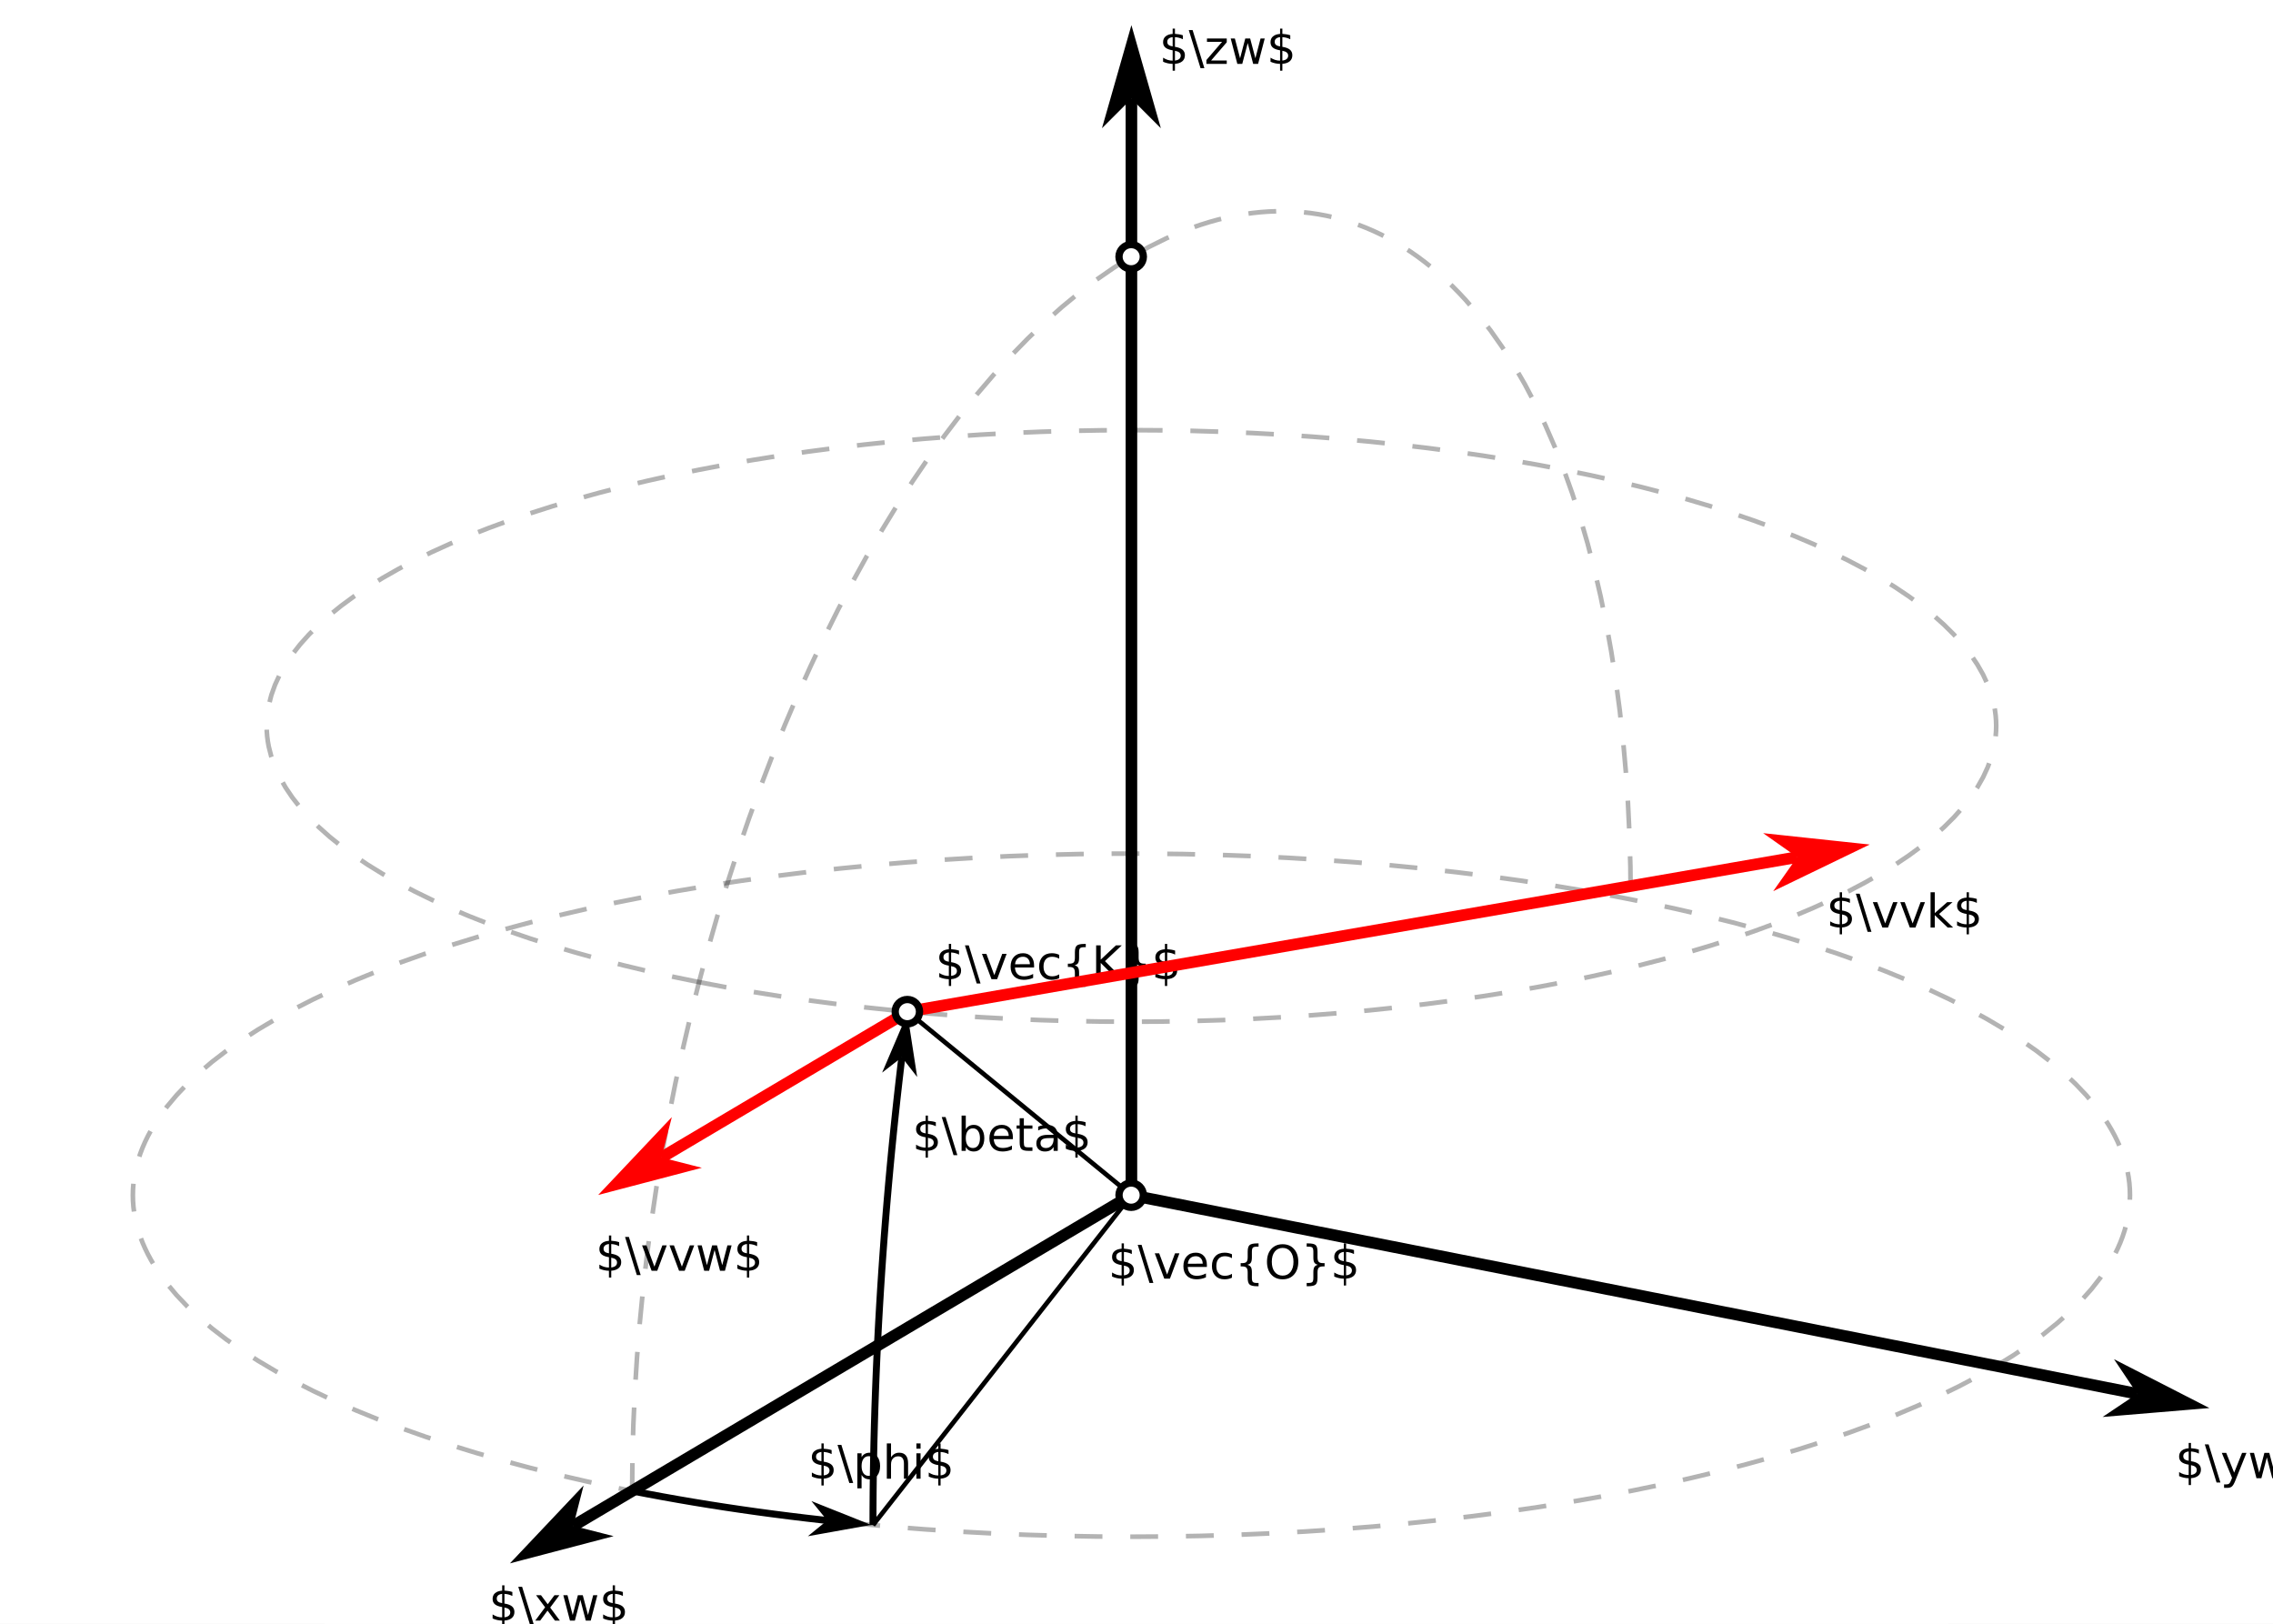
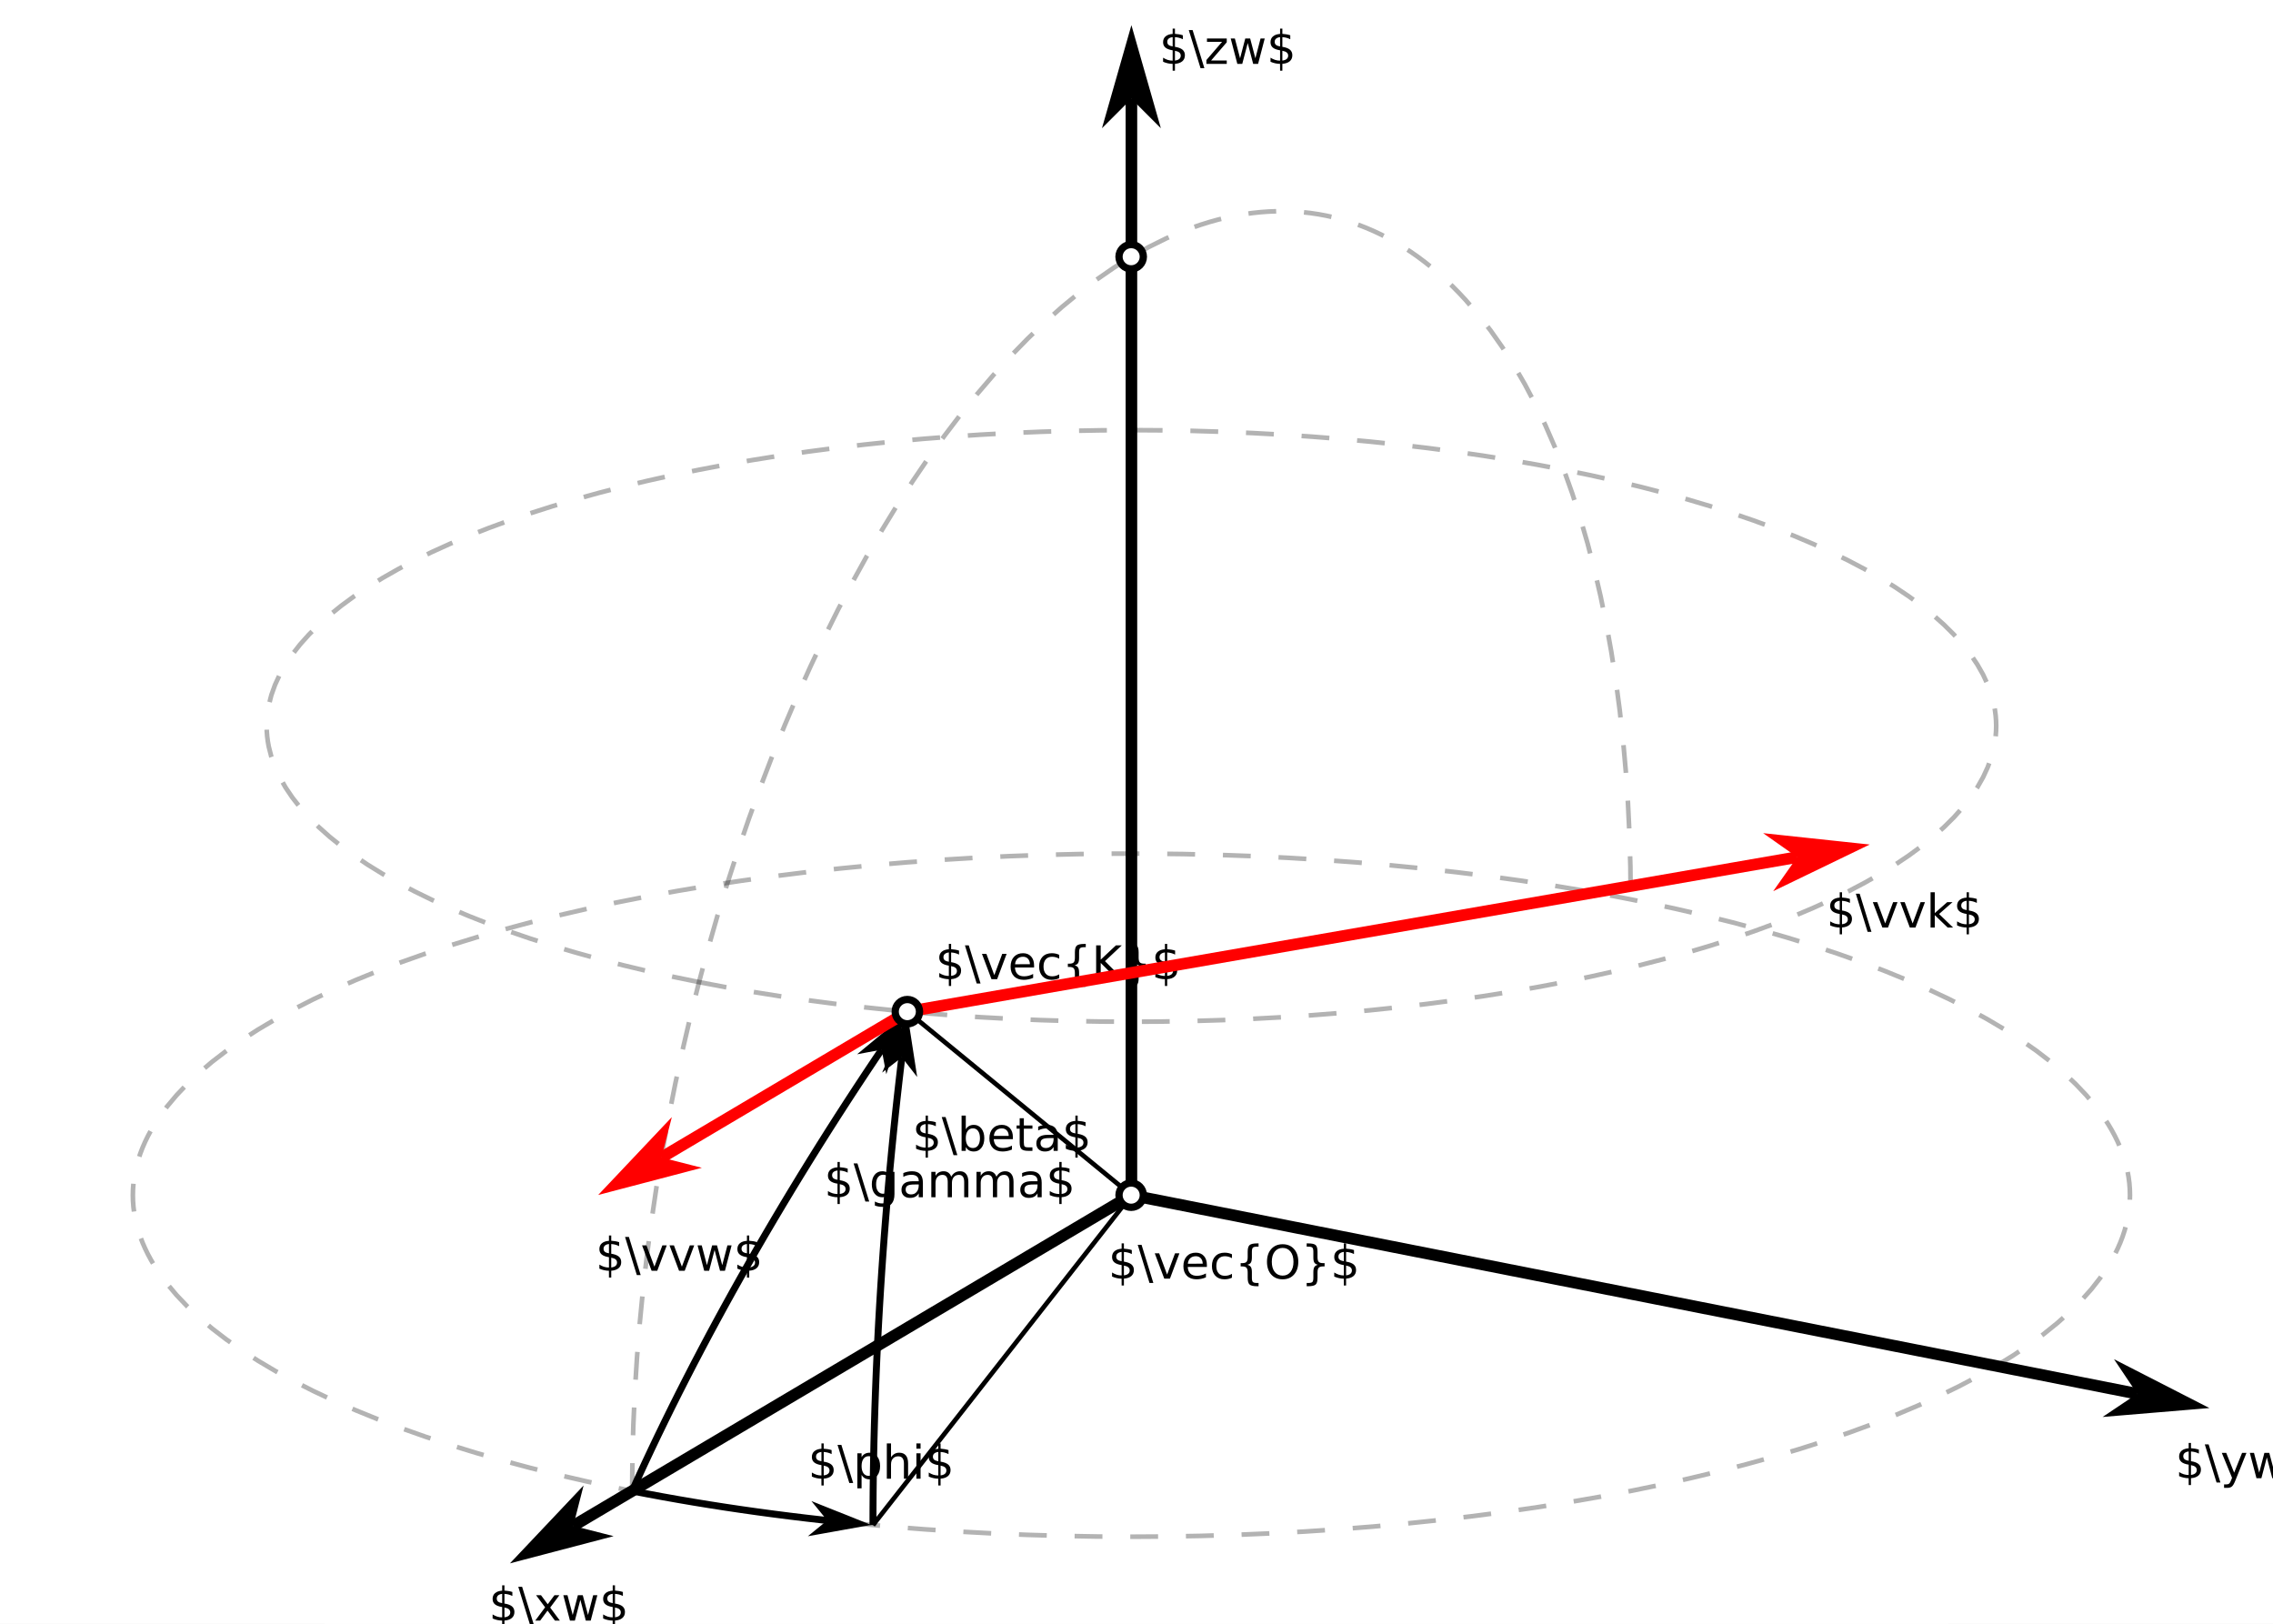
<svg xmlns="http://www.w3.org/2000/svg" width="980" height="700" viewBox="0 0 980 700" version="1.1">
  <defs>
    <marker id="Point1M-k:k:w" style="overflow:visible" refX="0" refY="0" orient="auto">
      <path style="stroke:#000000;fill:#ffffff;stroke-width:3;opacity:1" d="M -2.5,-1.0 C -2.5,1.76 -4.74,4.0 -7.5,4.0 C -10.26,4.0 -12.5,1.76 -12.5,-1.0 C -12.5,-3.76 -10.26,-6.0 -7.5,-6.0 C -4.74,-6.0 -2.5,-3.76 -2.5,-1.0 z" transform="scale(0.35) translate(7.4, 1)" />
    </marker>
    <marker id="Arrow1Mend-k:k" style="overflow:visible" refX="0" refY="0" orient="auto">
      <path style="stroke:#000000;fill:#000000;stroke-width:1pt;opacity:1;stroke-linejoin:miter" d="M 0.0,0.0 L 5.0,-5.0 L -12.5,0.0 L 5.0,5.0 L 0.0,0.0 z" transform="scale(0.4) rotate(180) translate(-0.9,0)" />
    </marker>
    <marker id="Arrow1Mend-r:r" style="overflow:visible" refX="0" refY="0" orient="auto">
      <path style="stroke:#ff0000;fill:#ff0000;stroke-width:1pt;opacity:1;stroke-linejoin:miter" d="M 0.0,0.0 L 5.0,-5.0 L -12.5,0.0 L 5.0,5.0 L 0.0,0.0 z" transform="scale(0.4) rotate(180) translate(-0.9,0)" />
    </marker>
  </defs>
  <defs>
    <style type="text/css">*{stroke-linejoin: round; stroke-linecap: butt}</style>
  </defs>
  <g id="figure_1">
    <g id="patch_1">
      <path d="M 0 700  L 980 700  L 980 0  L 0 0  z " style="fill: #ffffff" />
    </g>
    <g id="patch_2">
      <path d="M 140 700  L 840 700  L 840 0  L 140 0  z " style="fill: #ffffff" />
    </g>
    <g id="axes_1">
      <g id="line_1">
        <path d="M 487.808 515.236  L 391.308 436.131  " style="fill: none; stroke: #000000; stroke-width: 2" />
      </g>
      <g id="line_2">
        <path d="M 487.808 515.236  L 376.379 657.468  " style="fill: none; stroke: #000000; stroke-width: 2" />
      </g>
      <g id="text_1">
        <g>
          <text style="font-size: 20px; font-family: 'DejaVu Sans', 'Bitstream Vera Sans', 'Computer Modern Sans Serif', 'Lucida Grande', 'Verdana', 'Geneva', 'Lucid', 'Arial', 'Helvetica', 'Avant Garde', sans-serif; text-anchor: start" x="477.808" y="551.236" transform="rotate(-0 477.808 551.2361)">$\vec{O}$</text>
        </g>
      </g>
      <g id="text_2">
        <g>
          <text style="font-size: 20px; font-family: 'DejaVu Sans', 'Bitstream Vera Sans', 'Computer Modern Sans Serif', 'Lucida Grande', 'Verdana', 'Geneva', 'Lucid', 'Arial', 'Helvetica', 'Avant Garde', sans-serif; text-anchor: start" x="403.308" y="422.131" transform="rotate(-0 403.308 422.1307)">$\vec{K}$</text>
        </g>
      </g>
      <g id="text_3">
        <g>
          <text style="font-size: 20px; font-family: 'DejaVu Sans', 'Bitstream Vera Sans', 'Computer Modern Sans Serif', 'Lucida Grande', 'Verdana', 'Geneva', 'Lucid', 'Arial', 'Helvetica', 'Avant Garde', sans-serif; text-anchor: start" x="210.729" y="698.638" transform="rotate(-0 210.7286 698.6377)">$\xw$</text>
        </g>
      </g>
      <g id="text_4">
        <g>
          <text style="font-size: 20px; font-family: 'DejaVu Sans', 'Bitstream Vera Sans', 'Computer Modern Sans Serif', 'Lucida Grande', 'Verdana', 'Geneva', 'Lucid', 'Arial', 'Helvetica', 'Avant Garde', sans-serif; text-anchor: start" x="937.867" y="637.267" transform="rotate(-0 937.8671 637.2666)">$\yw$</text>
        </g>
      </g>
      <g id="text_5">
        <g>
          <text style="font-size: 20px; font-family: 'DejaVu Sans', 'Bitstream Vera Sans', 'Computer Modern Sans Serif', 'Lucida Grande', 'Verdana', 'Geneva', 'Lucid', 'Arial', 'Helvetica', 'Avant Garde', sans-serif; text-anchor: start" x="499.808" y="27.532" transform="rotate(-0 499.808 27.53235)">$\zw$</text>
        </g>
      </g>
      <g id="text_6">
        <g>
          <text style="font-size: 20px; font-family: 'DejaVu Sans', 'Bitstream Vera Sans', 'Computer Modern Sans Serif', 'Lucida Grande', 'Verdana', 'Geneva', 'Lucid', 'Arial', 'Helvetica', 'Avant Garde', sans-serif; text-anchor: start" x="787.415" y="399.856" transform="rotate(-0 787.415 399.8565)">$\vvk$</text>
        </g>
      </g>
      <g id="text_7">
        <g>
          <text style="font-size: 20px; font-family: 'DejaVu Sans', 'Bitstream Vera Sans', 'Computer Modern Sans Serif', 'Lucida Grande', 'Verdana', 'Geneva', 'Lucid', 'Arial', 'Helvetica', 'Avant Garde', sans-serif; text-anchor: start" x="256.768" y="547.831" transform="rotate(-0 256.7683 547.8315)">$\vvw$</text>
        </g>
      </g>
      <g id="text_8">
        <g>
          <text style="font-size: 20px; font-family: 'DejaVu Sans', 'Bitstream Vera Sans', 'Computer Modern Sans Serif', 'Lucida Grande', 'Verdana', 'Geneva', 'Lucid', 'Arial', 'Helvetica', 'Avant Garde', sans-serif; text-anchor: start" x="393.308" y="496.131" transform="rotate(-0 393.308 496.1307)">$\beta$</text>
        </g>
      </g>
      <g id="text_9">
        <g>
          <text style="font-size: 20px; font-family: 'DejaVu Sans', 'Bitstream Vera Sans', 'Computer Modern Sans Serif', 'Lucida Grande', 'Verdana', 'Geneva', 'Lucid', 'Arial', 'Helvetica', 'Avant Garde', sans-serif; text-anchor: start" x="348.379" y="637.468" transform="rotate(-0 348.3794 637.4676)">$\phi$</text>
        </g>
      </g>
+       <g id="text_10">
+         <g>
+           <text style="font-size: 20px; font-family: 'DejaVu Sans', 'Bitstream Vera Sans', 'Computer Modern Sans Serif', 'Lucida Grande', 'Verdana', 'Geneva', 'Lucid', 'Arial', 'Helvetica', 'Avant Garde', sans-serif; text-anchor: start" x="355.308" y="516.131" transform="rotate(-0 355.308 516.1307)">$\gamma$</text>
+         </g>
+       </g>
      <g id="arc_1">
        <path d="M 272.545 642.757  L 272.676 628.561  L 273.069 614.226  L 273.724 599.77  L 274.639 585.212  L 275.815 570.568  L 277.249 555.857  L 278.939 541.097  L 280.883 526.305  L 283.08 511.499  L 285.526 496.698  L 288.219 481.92  L 291.155 467.182  L 294.33 452.503  L 297.742 437.9  L 301.384 423.391  L 305.254 408.995  L 309.346 394.727  L 313.656 380.607  L 318.178 366.65  L 322.907 352.875  L 327.836 339.297  L 332.96 325.934  L 338.273 312.802  L 343.769 299.916  L 349.439 287.292  L 355.279 274.946  L 361.279 262.893  L 367.434 251.147  L 373.736 239.723  L 380.176 228.635  L 386.748 217.896  L 393.443 207.519  L 400.252 197.517  L 407.169 187.902  L 414.184 178.686  L 421.288 169.88  L 428.473 161.495  L 435.731 153.541  L 443.052 146.027  L 450.428 138.963  L 457.849 132.358  L 465.307 126.219  L 472.792 120.554  L 480.295 115.37  L 487.808 110.673  L 495.321 106.469  L 502.824 102.763  L 506.569 101.098  L 510.309 99.56  L 514.042 98.148  L 517.767 96.863  L 521.483 95.705  L 525.188 94.675  L 528.882 93.774  L 532.564 93.001  L 536.232 92.356  L 539.885 91.84  L 543.522 91.453  L 547.143 91.196  L 550.745 91.067  L 554.328 91.068  L 557.891 91.197  L 561.432 91.456  L 564.952 91.844  L 568.447 92.362  L 571.918 93.007  L 575.364 93.782  L 578.782 94.685  L 582.173 95.716  L 585.536 96.874  L 588.868 98.161  L 592.17 99.574  L 595.44 101.114  L 598.677 102.78  L 601.88 104.571  L 605.049 106.488  L 608.182 108.529  L 611.278 110.694  L 614.337 112.983  L 617.357 115.393  L 620.337 117.926  L 623.278 120.58  L 626.177 123.354  L 629.034 126.247  L 631.847 129.259  L 637.343 135.634  L 642.656 142.472  L 647.78 149.764  L 652.709 157.501  L 657.438 165.674  L 661.96 174.273  L 666.269 183.287  L 670.362 192.706  L 674.232 202.518  L 677.874 212.711  L 681.286 223.272  L 684.461 234.189  L 687.397 245.448  L 690.089 257.037  L 692.536 268.939  L 694.733 281.142  L 696.677 293.63  L 698.367 306.388  L 699.801 319.401  L 700.977 332.652  L 701.892 346.125  L 702.547 359.805  L 702.94 373.673  L 703.071 387.715  L 703.071 387.715  " style="fill: none; stroke-dasharray: 12,12; stroke-dashoffset: 0; stroke: #000000; stroke-opacity: 0.3; stroke-width: 2" />
      </g>
      <g id="arc_2">
        <path d="M 272.545 642.757  L 285.688 645.249  L 299.077 647.583  L 312.697 649.755  L 326.53 651.763  L 340.559 653.605  L 354.768 655.278  L 369.139 656.781  L 383.654 658.111  L 398.296 659.267  L 413.048 660.248  L 427.89 661.052  L 442.806 661.678  L 457.776 662.126  L 472.783 662.395  L 487.808 662.485  L 502.833 662.395  L 517.84 662.126  L 532.81 661.678  L 547.726 661.052  L 562.568 660.248  L 577.32 659.267  L 591.962 658.111  L 606.477 656.781  L 620.848 655.278  L 635.057 653.605  L 649.086 651.763  L 662.919 649.755  L 676.539 647.583  L 689.928 645.249  L 703.071 642.757  L 715.953 640.11  L 728.556 637.311  L 740.865 634.363  L 752.867 631.27  L 764.545 628.035  L 775.887 624.663  L 786.877 621.158  L 797.503 617.524  L 807.752 613.765  L 817.611 609.886  L 827.068 605.892  L 836.112 601.787  L 844.731 597.577  L 852.916 593.266  L 860.655 588.861  L 867.941 584.365  L 874.763 579.786  L 881.114 575.128  L 886.986 570.396  L 892.371 565.598  L 897.263 560.738  L 901.657 555.823  L 905.546 550.859  L 908.927 545.851  L 910.425 543.332  L 911.794 540.806  L 913.034 538.271  L 914.145 535.729  L 915.126 533.181  L 915.976 530.628  L 916.697 528.07  L 917.286 525.508  L 917.745 522.942  L 918.073 520.375  L 918.269 517.806  L 918.335 515.236  L 918.269 512.666  L 918.073 510.097  L 917.745 507.53  L 917.286 504.965  L 916.697 502.402  L 915.976 499.844  L 915.126 497.291  L 914.145 494.743  L 913.034 492.201  L 911.794 489.667  L 910.425 487.14  L 908.927 484.621  L 907.301 482.112  L 903.665 477.125  L 899.523 472.185  L 894.879 467.297  L 889.74 462.467  L 884.11 457.701  L 877.998 453.006  L 871.41 448.386  L 864.355 443.848  L 856.842 439.397  L 848.878 435.039  L 840.475 430.778  L 831.642 426.619  L 822.39 422.569  L 812.731 418.632  L 802.675 414.813  L 792.237 411.115  L 781.427 407.545  L 770.259 404.106  L 758.747 400.802  L 746.906 397.638  L 734.748 394.617  L 722.29 391.743  L 709.546 389.019  L 696.532 386.449  L 683.263 384.036  L 669.757 381.783  L 656.028 379.693  L 642.095 377.767  L 627.974 376.01  L 613.682 374.421  L 599.237 373.005  L 584.655 371.761  L 569.956 370.693  L 555.157 369.8  L 540.276 369.085  L 525.331 368.548  L 510.34 368.189  L 495.322 368.01  L 480.294 368.01  L 465.276 368.189  L 450.285 368.548  L 435.34 369.085  L 420.459 369.8  L 405.66 370.693  L 390.96 371.761  L 376.379 373.005  L 361.934 374.421  L 347.642 376.01  L 333.521 377.767  L 319.588 379.693  L 305.859 381.783  L 292.353 384.036  L 279.084 386.449  L 266.07 389.019  L 253.326 391.743  L 240.868 394.617  L 228.71 397.638  L 216.869 400.802  L 205.357 404.106  L 194.189 407.545  L 183.379 411.115  L 172.941 414.813  L 162.885 418.632  L 153.226 422.569  L 143.974 426.619  L 135.141 430.778  L 126.738 435.039  L 118.774 439.397  L 111.261 443.848  L 104.206 448.386  L 97.618 453.006  L 91.506 457.701  L 85.876 462.467  L 80.737 467.297  L 76.093 472.185  L 71.951 477.125  L 68.315 482.112  L 66.689 484.621  L 65.191 487.14  L 63.822 489.667  L 62.582 492.201  L 61.471 494.743  L 60.49 497.291  L 59.64 499.844  L 58.919 502.402  L 58.33 504.965  L 57.871 507.53  L 57.543 510.097  L 57.347 512.666  L 57.281 515.236  L 57.347 517.806  L 57.543 520.375  L 57.871 522.942  L 58.33 525.508  L 58.919 528.07  L 59.64 530.628  L 60.49 533.181  L 61.471 535.729  L 62.582 538.271  L 63.822 540.806  L 65.191 543.332  L 66.689 545.851  L 68.315 548.36  L 71.951 553.347  L 76.093 558.287  L 80.737 563.176  L 85.876 568.005  L 91.506 572.771  L 97.618 577.466  L 104.206 582.086  L 111.261 586.624  L 118.774 591.075  L 126.738 595.434  L 135.141 599.695  L 143.974 603.853  L 153.226 607.903  L 162.885 611.84  L 172.941 615.66  L 183.379 619.357  L 194.189 622.927  L 205.357 626.366  L 216.869 629.67  L 228.71 632.834  L 240.868 635.855  L 253.326 638.729  L 266.07 641.453  L 272.545 642.757  L 272.545 642.757  " style="fill: none; stroke-dasharray: 12,12; stroke-dashoffset: 0; stroke: #000000; stroke-opacity: 0.3; stroke-width: 2" />
      </g>
      <g id="arc_3">
        <path d="M 301.384 423.391  L 312.767 425.549  L 324.362 427.57  L 336.157 429.451  L 348.137 431.19  L 360.287 432.785  L 372.592 434.235  L 385.037 435.536  L 397.608 436.688  L 410.289 437.689  L 423.064 438.539  L 435.918 439.235  L 448.835 439.777  L 461.799 440.165  L 474.796 440.398  L 487.808 440.476  L 500.82 440.398  L 513.816 440.165  L 526.781 439.777  L 539.698 439.235  L 552.552 438.539  L 565.327 437.689  L 578.008 436.688  L 590.579 435.536  L 603.024 434.235  L 615.329 432.785  L 627.479 431.19  L 639.459 429.451  L 651.253 427.57  L 662.849 425.549  L 674.232 423.391  L 685.387 421.099  L 696.302 418.675  L 706.962 416.121  L 717.356 413.443  L 727.47 410.642  L 737.292 407.721  L 746.809 404.686  L 756.012 401.538  L 764.888 398.283  L 773.426 394.924  L 781.616 391.465  L 789.448 387.91  L 796.912 384.264  L 804 380.531  L 810.703 376.715  L 817.013 372.822  L 822.921 368.856  L 828.421 364.822  L 833.506 360.725  L 838.17 356.569  L 842.407 352.361  L 846.212 348.104  L 849.58 343.805  L 852.508 339.468  L 854.991 335.098  L 857.027 330.702  L 858.613 326.284  L 859.747 321.85  L 860.144 319.629  L 860.428 317.405  L 860.598 315.18  L 860.655 312.955  L 860.598 310.729  L 860.428 308.504  L 860.144 306.281  L 859.747 304.059  L 858.613 299.625  L 857.027 295.207  L 854.991 290.811  L 852.508 286.441  L 849.58 282.104  L 846.212 277.805  L 842.407 273.548  L 838.17 269.34  L 833.506 265.184  L 828.421 261.087  L 822.921 257.053  L 817.013 253.087  L 810.703 249.194  L 804 245.379  L 796.912 241.646  L 789.448 237.999  L 781.616 234.445  L 773.426 230.985  L 764.888 227.626  L 756.012 224.371  L 746.809 221.223  L 737.292 218.188  L 727.47 215.268  L 717.356 212.466  L 706.962 209.788  L 696.302 207.235  L 685.387 204.81  L 674.232 202.518  L 662.849 200.36  L 651.253 198.339  L 639.459 196.458  L 627.479 194.719  L 615.329 193.124  L 603.024 191.675  L 590.579 190.373  L 578.008 189.221  L 565.327 188.22  L 552.552 187.371  L 539.698 186.674  L 526.781 186.132  L 513.816 185.744  L 500.82 185.511  L 487.808 185.433  L 474.796 185.511  L 461.799 185.744  L 448.835 186.132  L 435.918 186.674  L 423.064 187.371  L 410.289 188.22  L 397.608 189.221  L 385.037 190.373  L 372.592 191.675  L 360.287 193.124  L 348.137 194.719  L 336.157 196.458  L 324.362 198.339  L 312.767 200.36  L 301.384 202.518  L 290.229 204.81  L 279.314 207.235  L 268.654 209.788  L 258.26 212.466  L 248.146 215.268  L 238.324 218.188  L 228.807 221.223  L 219.604 224.371  L 210.728 227.626  L 202.19 230.985  L 194 234.445  L 186.168 237.999  L 178.704 241.646  L 171.616 245.379  L 164.913 249.194  L 158.603 253.087  L 152.695 257.053  L 147.195 261.087  L 142.11 265.184  L 137.446 269.34  L 133.209 273.548  L 129.404 277.805  L 126.036 282.104  L 123.108 286.441  L 120.625 290.811  L 118.589 295.207  L 117.003 299.625  L 115.869 304.059  L 115.472 306.281  L 115.188 308.504  L 115.017 310.729  L 114.961 312.955  L 115.017 315.18  L 115.188 317.405  L 115.472 319.629  L 115.869 321.85  L 117.003 326.284  L 118.589 330.702  L 120.625 335.098  L 123.108 339.468  L 126.036 343.805  L 129.404 348.104  L 133.209 352.361  L 137.446 356.569  L 142.11 360.725  L 147.195 364.822  L 152.695 368.856  L 158.603 372.822  L 164.913 376.715  L 171.616 380.531  L 178.704 384.264  L 186.168 387.91  L 194 391.465  L 202.19 394.924  L 210.728 398.283  L 219.604 401.538  L 228.807 404.686  L 238.324 407.721  L 248.146 410.642  L 258.26 413.443  L 268.654 416.121  L 279.314 418.675  L 290.229 421.099  L 301.384 423.391  L 301.384 423.391  " style="fill: none; stroke-dasharray: 12,12; stroke-dashoffset: 0; stroke: #000000; stroke-opacity: 0.3; stroke-width: 2" />
      </g>
      <g id="arcmeasure_1" marker-end="url(#Arrow1Mend-k:k)">
        <path d="M 376.379 657.468  L 376.396 650.385  L 376.447 643.262  L 376.532 636.099  L 376.651 628.9  L 376.803 621.666  L 376.99 614.4  L 377.21 607.104  L 377.464 599.779  L 377.751 592.429  L 378.072 585.055  L 378.427 577.66  L 378.814 570.246  L 379.235 562.815  L 379.689 555.37  L 380.176 547.913  L 380.696 540.445  L 381.248 532.97  L 381.833 525.489  L 382.45 518.006  L 383.099 510.521  L 383.78 503.038  L 384.493 495.559  L 385.237 488.086  L 386.013 480.62  L 386.819 473.166  L 387.657 465.724  L 388.524 458.298  L 388.844 455.754  " style="fill: none; stroke: #000000; stroke-width: 3" />
      </g>
      <g id="arcmeasure_2" marker-end="url(#Arrow1Mend-k:k)">
        <path d="M 272.545 642.757  L 279.084 644.023  L 285.688 645.249  L 292.353 646.436  L 299.077 647.583  L 305.859 648.689  L 312.697 649.755  L 319.588 650.779  L 326.53 651.763  L 333.521 652.705  L 340.559 653.605  L 347.642 654.463  L 354.768 655.278  L 356.702 655.474  " style="fill: none; stroke: #000000; stroke-width: 3" />
+       </g>
+       <g id="arcmeasure_3" marker-end="url(#Arrow1Mend-k:k)">
+         <path d="M 272.545 642.757  L 275.239 636.821  L 277.998 630.847  L 280.822 624.838  L 283.708 618.796  L 286.657 612.722  L 289.666 606.619  L 292.736 600.487  L 295.866 594.33  L 299.054 588.148  L 302.299 581.945  L 305.601 575.721  L 308.959 569.479  L 312.371 563.22  L 315.836 556.946  L 319.354 550.66  L 322.923 544.363  L 326.543 538.057  L 330.211 531.744  L 333.928 525.426  L 337.691 519.105  L 341.5 512.783  L 345.354 506.462  L 349.251 500.143  L 353.19 493.829  L 357.17 487.521  L 361.19 481.222  L 365.249 474.933  L 369.345 468.657  L 373.477 462.395  L 377.644 456.148  L 380.158 452.466  " style="fill: none; stroke: #000000; stroke-width: 3" />
      </g>
      <g id="vector_1" marker-end="url(#Arrow1Mend-k:k)">
        <path d="M 487.808 515.236  L 247.089 657.837  " style="fill: none; stroke: #000000; stroke-width: 5" />
      </g>
      <g id="vector_2" marker-end="url(#Arrow1Mend-k:k)">
        <path d="M 487.808 515.236  L 921.528 600.881  " style="fill: none; stroke: #000000; stroke-width: 5" />
      </g>
      <g id="vector_3" marker-end="url(#Arrow1Mend-k:k)">
        <path d="M 487.808 515.236  L 487.808 42.495  " style="fill: none; stroke: #000000; stroke-width: 5" />
      </g>
      <g id="vector_4" marker-end="url(#Arrow1Mend-r:r)">
        <path d="M 391.308 436.131  L 285.129 499.031  " style="fill: none; stroke: #ff0000; stroke-width: 5" />
      </g>
      <g id="vector_5" marker-end="url(#Arrow1Mend-r:r)">
        <path d="M 391.308 436.131  L 774.938 369.497  " style="fill: none; stroke: #ff0000; stroke-width: 5" />
      </g>
      <g id="point_1" marker-start="url(#Point1M-k:k:w)">
        <path d="M 487.808 515.236  L 487.808 515.236  " style="fill: none; stroke: #000000; stroke-width: 3" />
      </g>
      <g id="point_2" marker-start="url(#Point1M-k:k:w)">
        <path d="M 391.308 436.131  L 391.308 436.131  " style="fill: none; stroke: #000000; stroke-width: 3" />
      </g>
      <g id="point_3" marker-start="url(#Point1M-k:k:w)">
        <path d="M 487.808 110.673  L 487.808 110.673  " style="fill: none; stroke: #000000; stroke-width: 3" />
      </g>
    </g>
  </g>
  <defs>
  </defs>
</svg>
